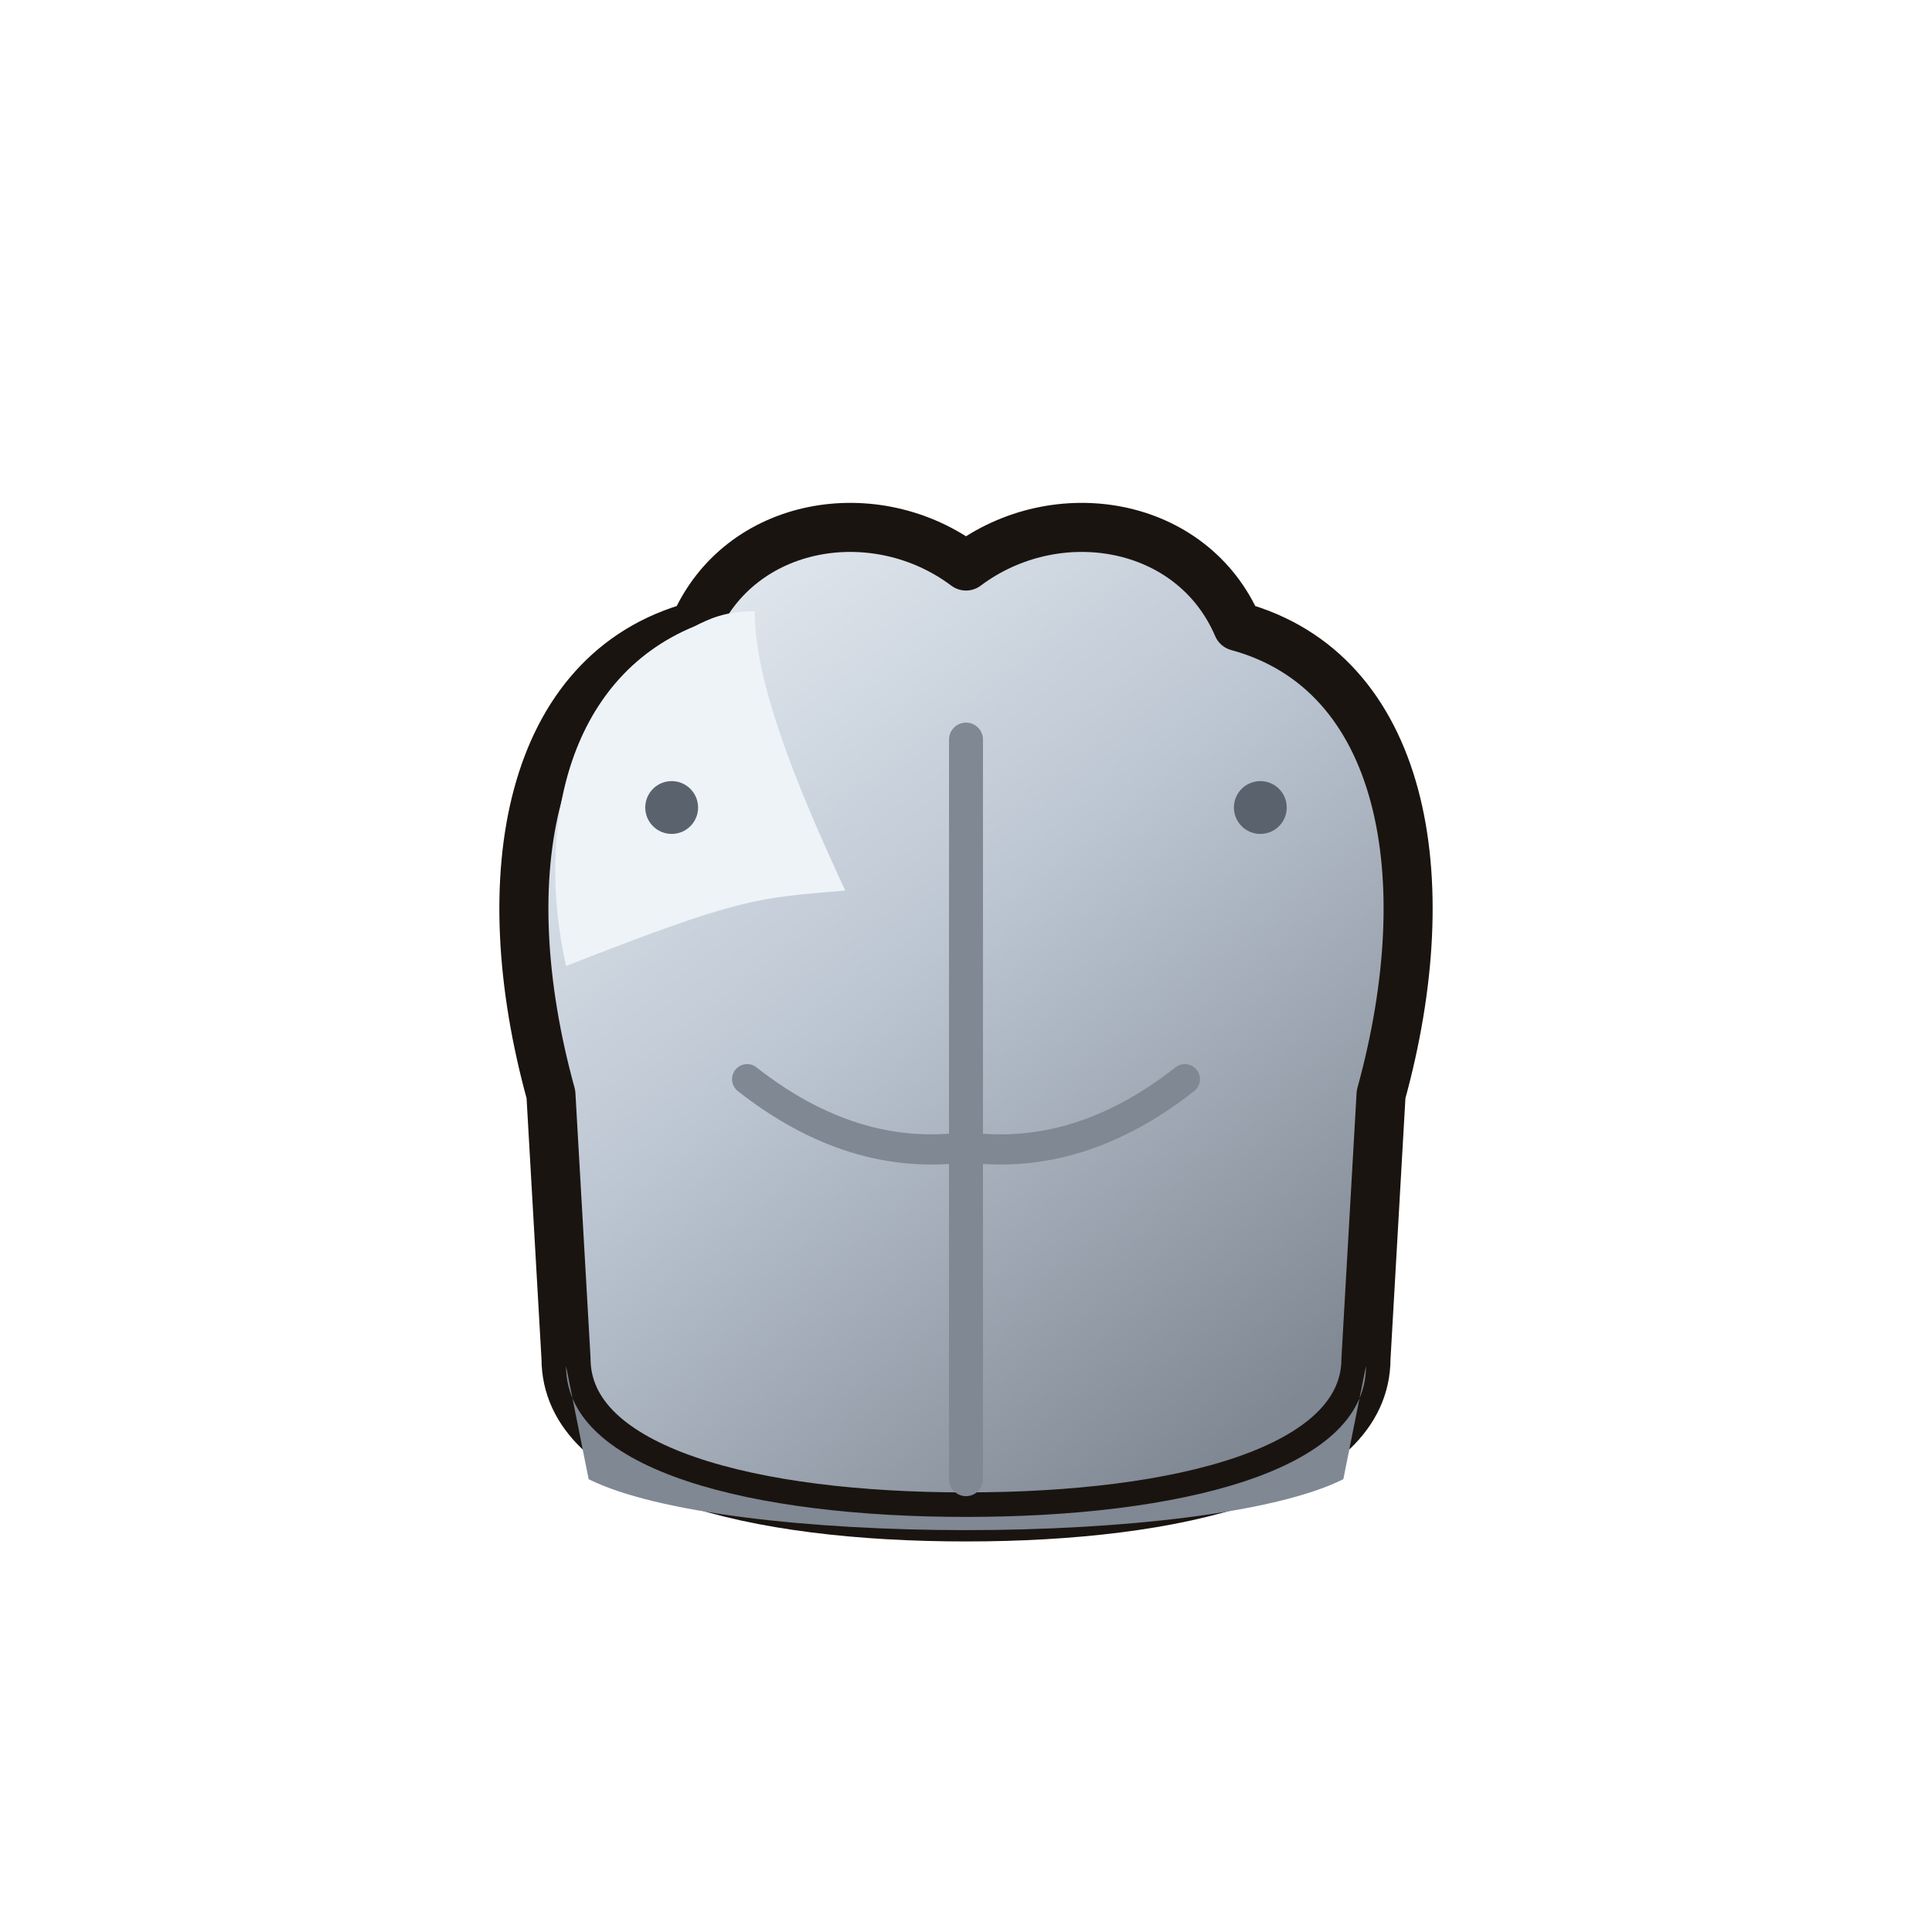
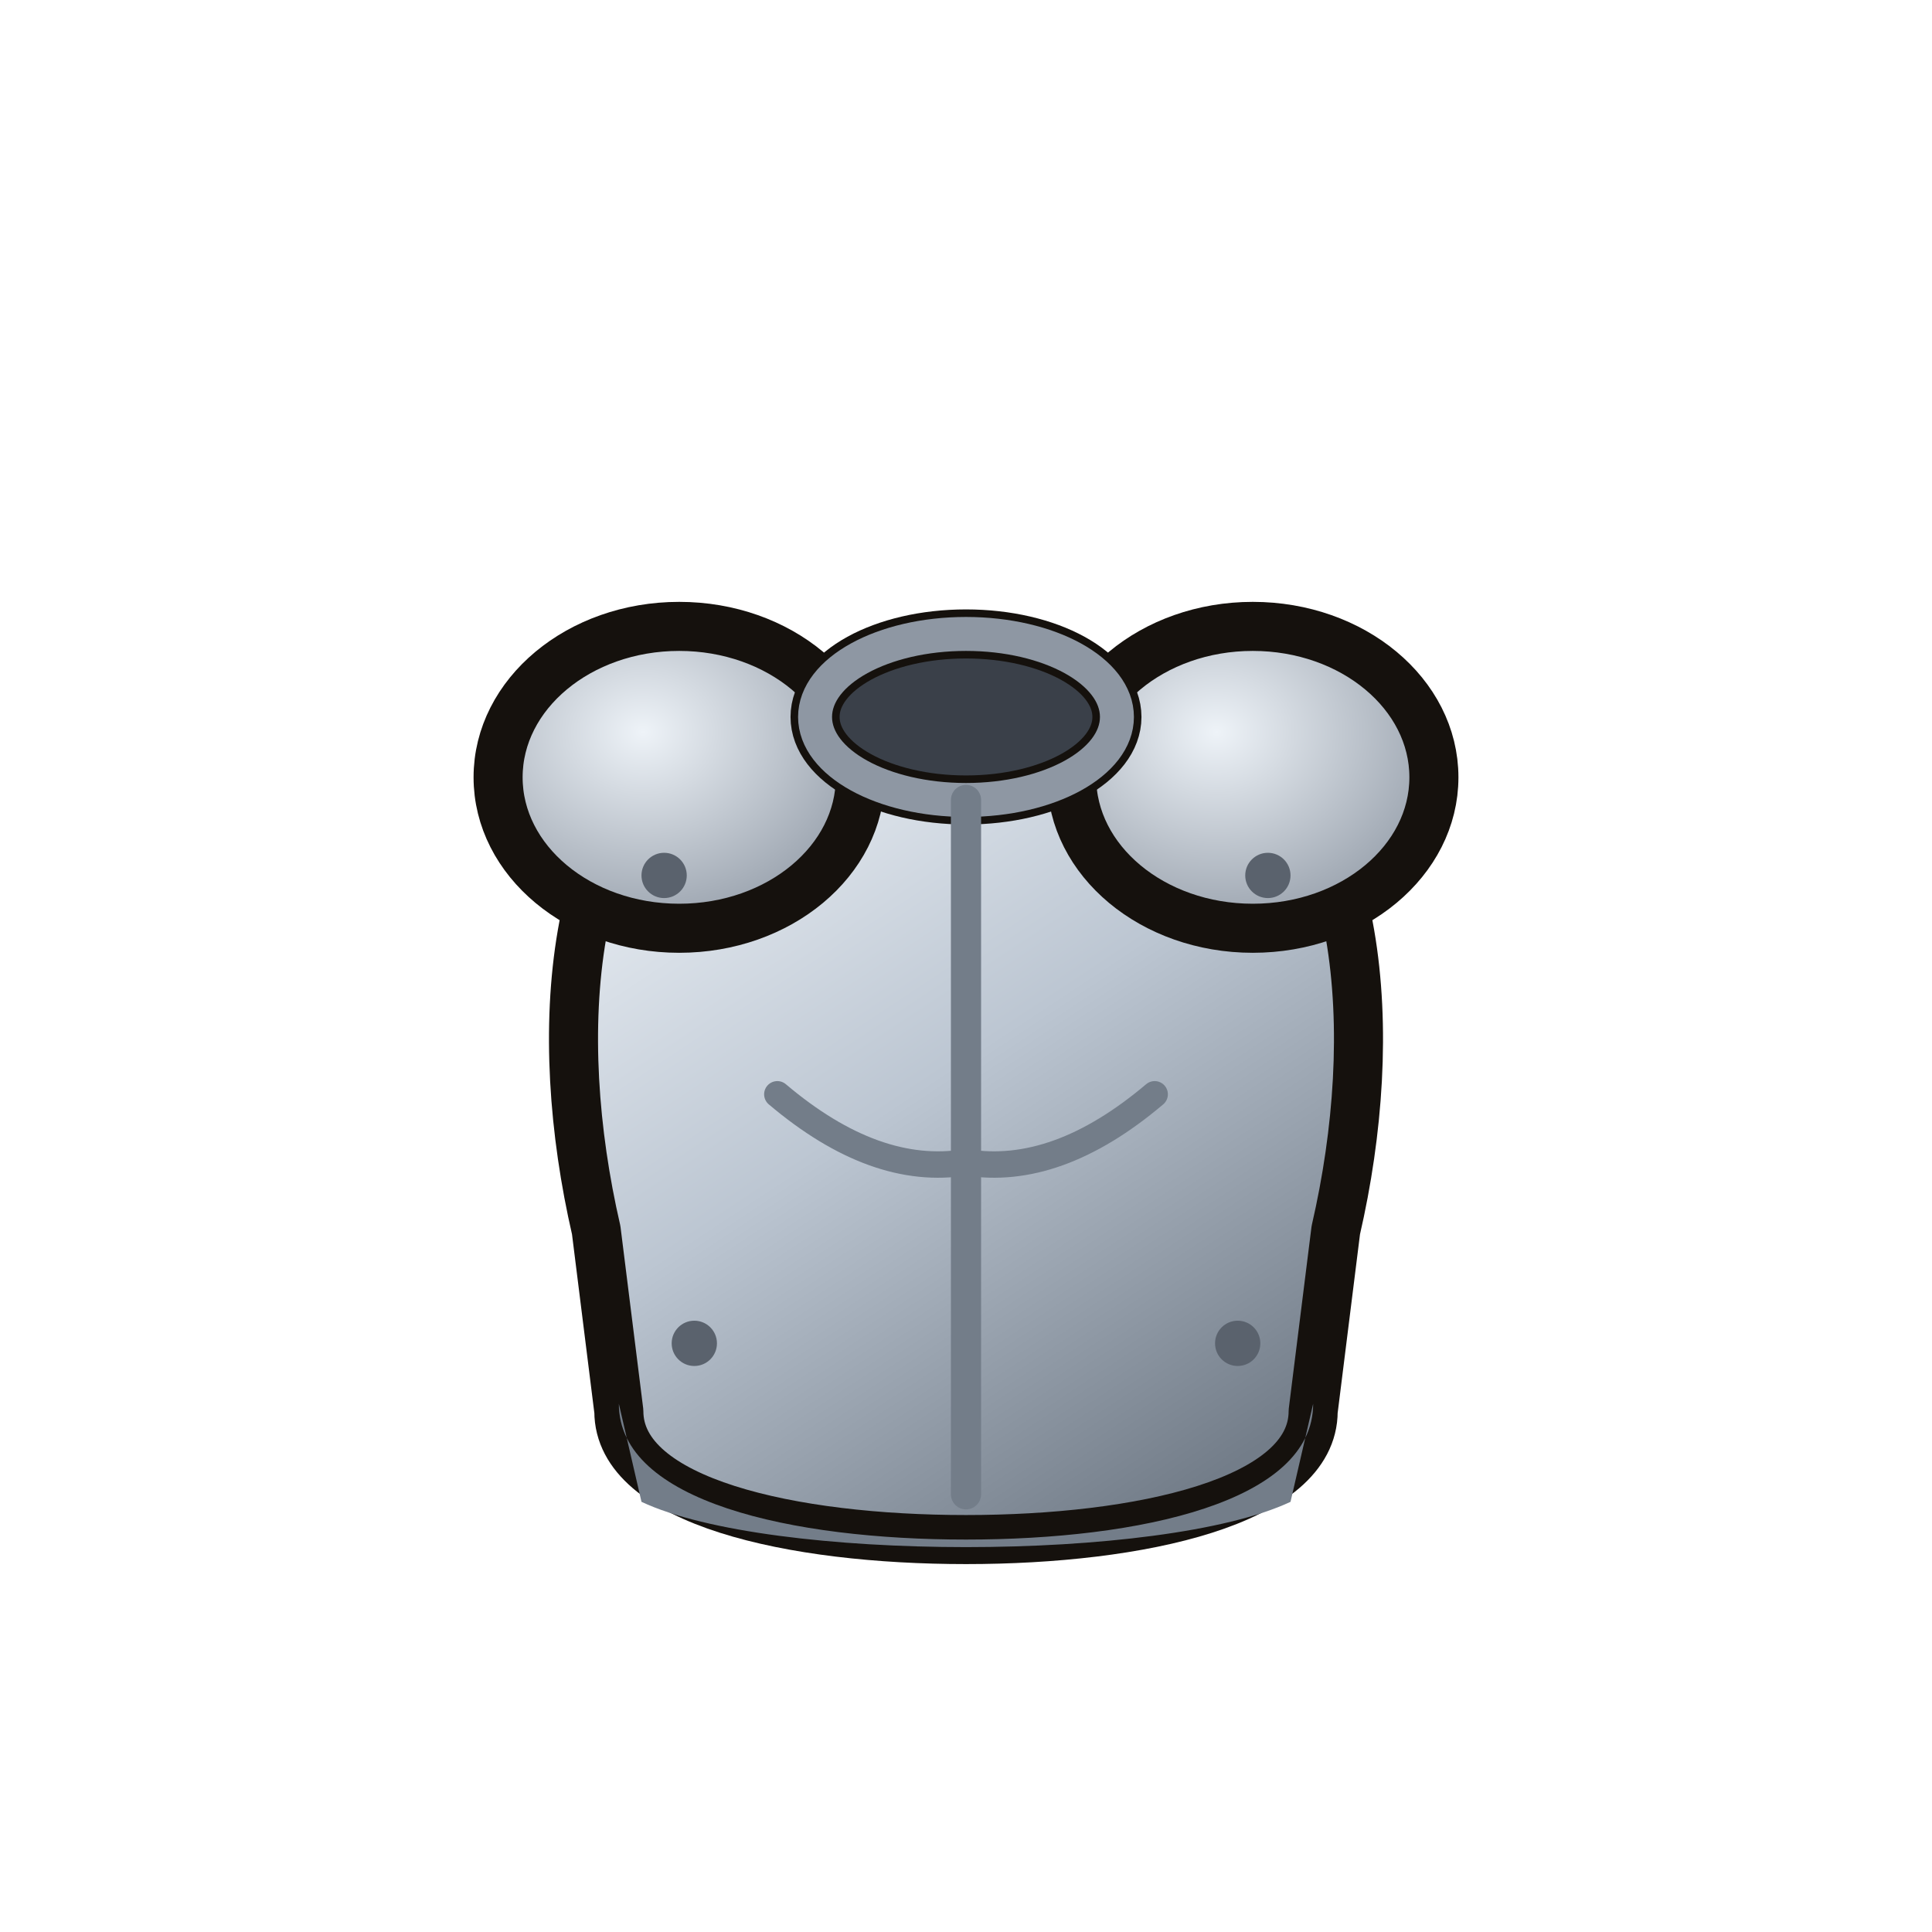
<svg xmlns="http://www.w3.org/2000/svg" viewBox="0 0 512 512">
  <defs>
-     <linearGradient id="steel_platebody_plate" x1="0" y1="0" x2="0.7" y2="1">
+     <linearGradient id="steel_platebody_plate" x1="0.1" y1="0" x2="0.7" y2="1">
+       <stop offset="0" stop-color="#f3f7fb" />
+       <stop offset="0.5" stop-color="#bcc6d2" />
+       <stop offset="1" stop-color="#737d89" />
+     </linearGradient>
+     <radialGradient id="steel_platebody_pauldron" cx="0.4" cy="0.35" r="0.75">
      <stop offset="0" stop-color="#eef3f8" />
-       <stop offset="0.5" stop-color="#bcc6d2" />
-       <stop offset="1" stop-color="#7f8893" />
-     </linearGradient>
+       <stop offset="1" stop-color="#8e97a3" />
+     </radialGradient>
  </defs>
-   <g stroke="#1a1410" stroke-width="13" stroke-linejoin="round" stroke-linecap="round">
-     <path d="M256 150 C 232 132 196 138 184 166 C 140 178 130 232 146 290 L150 360 C 150 390 200 402 256 402 C 312 402 362 390 362 360 L366 290 C 382 232 372 178 328 166 C 316 138 280 132 256 150 Z" fill="url(#steel_platebody_plate)" />
-     <path d="M184 166 C 150 180 142 220 150 256 C 196 238 200 238 224 236 C 210 206 200 180 200 162 C 192 162 188 164 184 166 Z" fill="#eef3f8" stroke="none" />
-     <path d="M256 196 L256 392" stroke="#7f8893" stroke-width="9" fill="none" />
-     <path d="M198 286 Q 226 308 256 304" stroke="#7f8893" stroke-width="8" fill="none" />
-     <path d="M314 286 Q 286 308 256 304" stroke="#7f8893" stroke-width="8" fill="none" />
-     <path d="M150 362 C 150 390 200 402 256 402 C 312 402 362 390 362 362 L356 392 C 320 410 192 410 156 392 Z" fill="#7f8893" stroke="none" />
-     <circle cx="178" cy="214" r="7" fill="#5a626d" stroke="none" />
-     <circle cx="334" cy="214" r="7" fill="#5a626d" stroke="none" />
+   <g stroke="#15110d" stroke-width="13" stroke-linejoin="round" stroke-linecap="round">
+     <path d="M188 190 C 150 214 146 274 158 326 L164 374 C 164 398 210 408 256 408 C 302 408 348 398 348 374 L354 326 C 366 274 362 214 324 190 C 300 176 212 176 188 190 Z" fill="url(#steel_platebody_plate)" />
+     <ellipse cx="180" cy="206" rx="48" ry="40" fill="url(#steel_platebody_pauldron)" />
+     <ellipse cx="332" cy="206" rx="48" ry="40" fill="url(#steel_platebody_pauldron)" />
+     <ellipse cx="256" cy="190" rx="40" ry="22" fill="#3a4049" />
+     <ellipse cx="256" cy="190" rx="40" ry="22" fill="none" stroke="#8e97a3" stroke-width="9" />
+     <path d="M256 212 L256 396" stroke="#737d89" stroke-width="8" fill="none" />
+     <path d="M206 290 Q 232 312 256 308" stroke="#737d89" stroke-width="7" fill="none" />
+     <path d="M306 290 Q 280 312 256 308" stroke="#737d89" stroke-width="7" fill="none" />
+     <path d="M164 372 C 164 398 210 408 256 408 C 302 408 348 398 348 372 L342 398 C 308 414 204 414 170 398 Z" fill="#737d89" stroke="none" />
+     <circle cx="176" cy="232" r="6" fill="#5a626d" stroke="none" />
+     <circle cx="336" cy="232" r="6" fill="#5a626d" stroke="none" />
+     <circle cx="184" cy="356" r="6" fill="#5a626d" stroke="none" />
+     <circle cx="328" cy="356" r="6" fill="#5a626d" stroke="none" />
  </g>
</svg>
